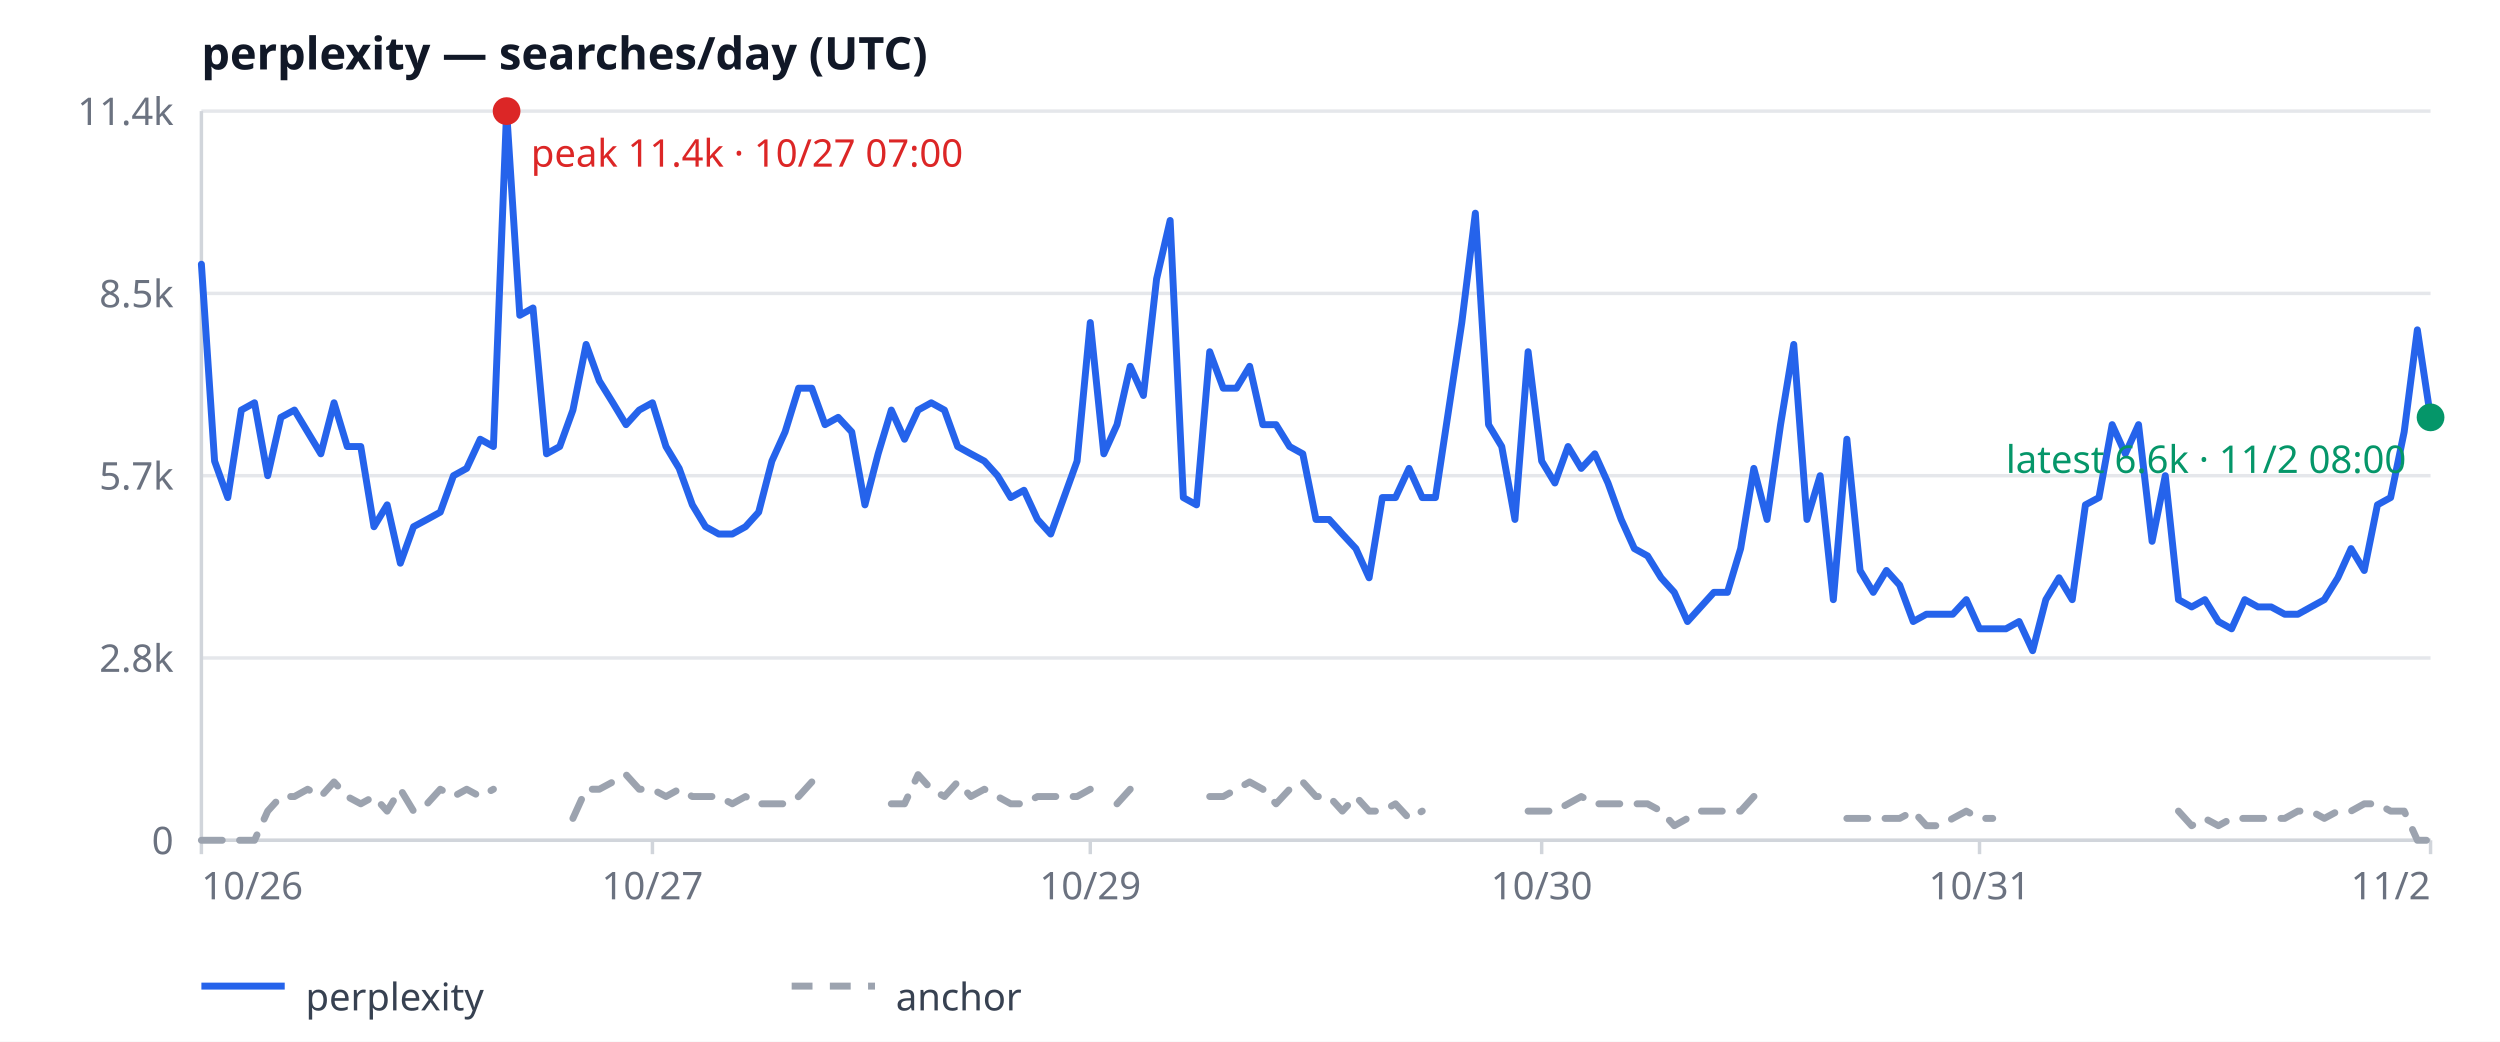
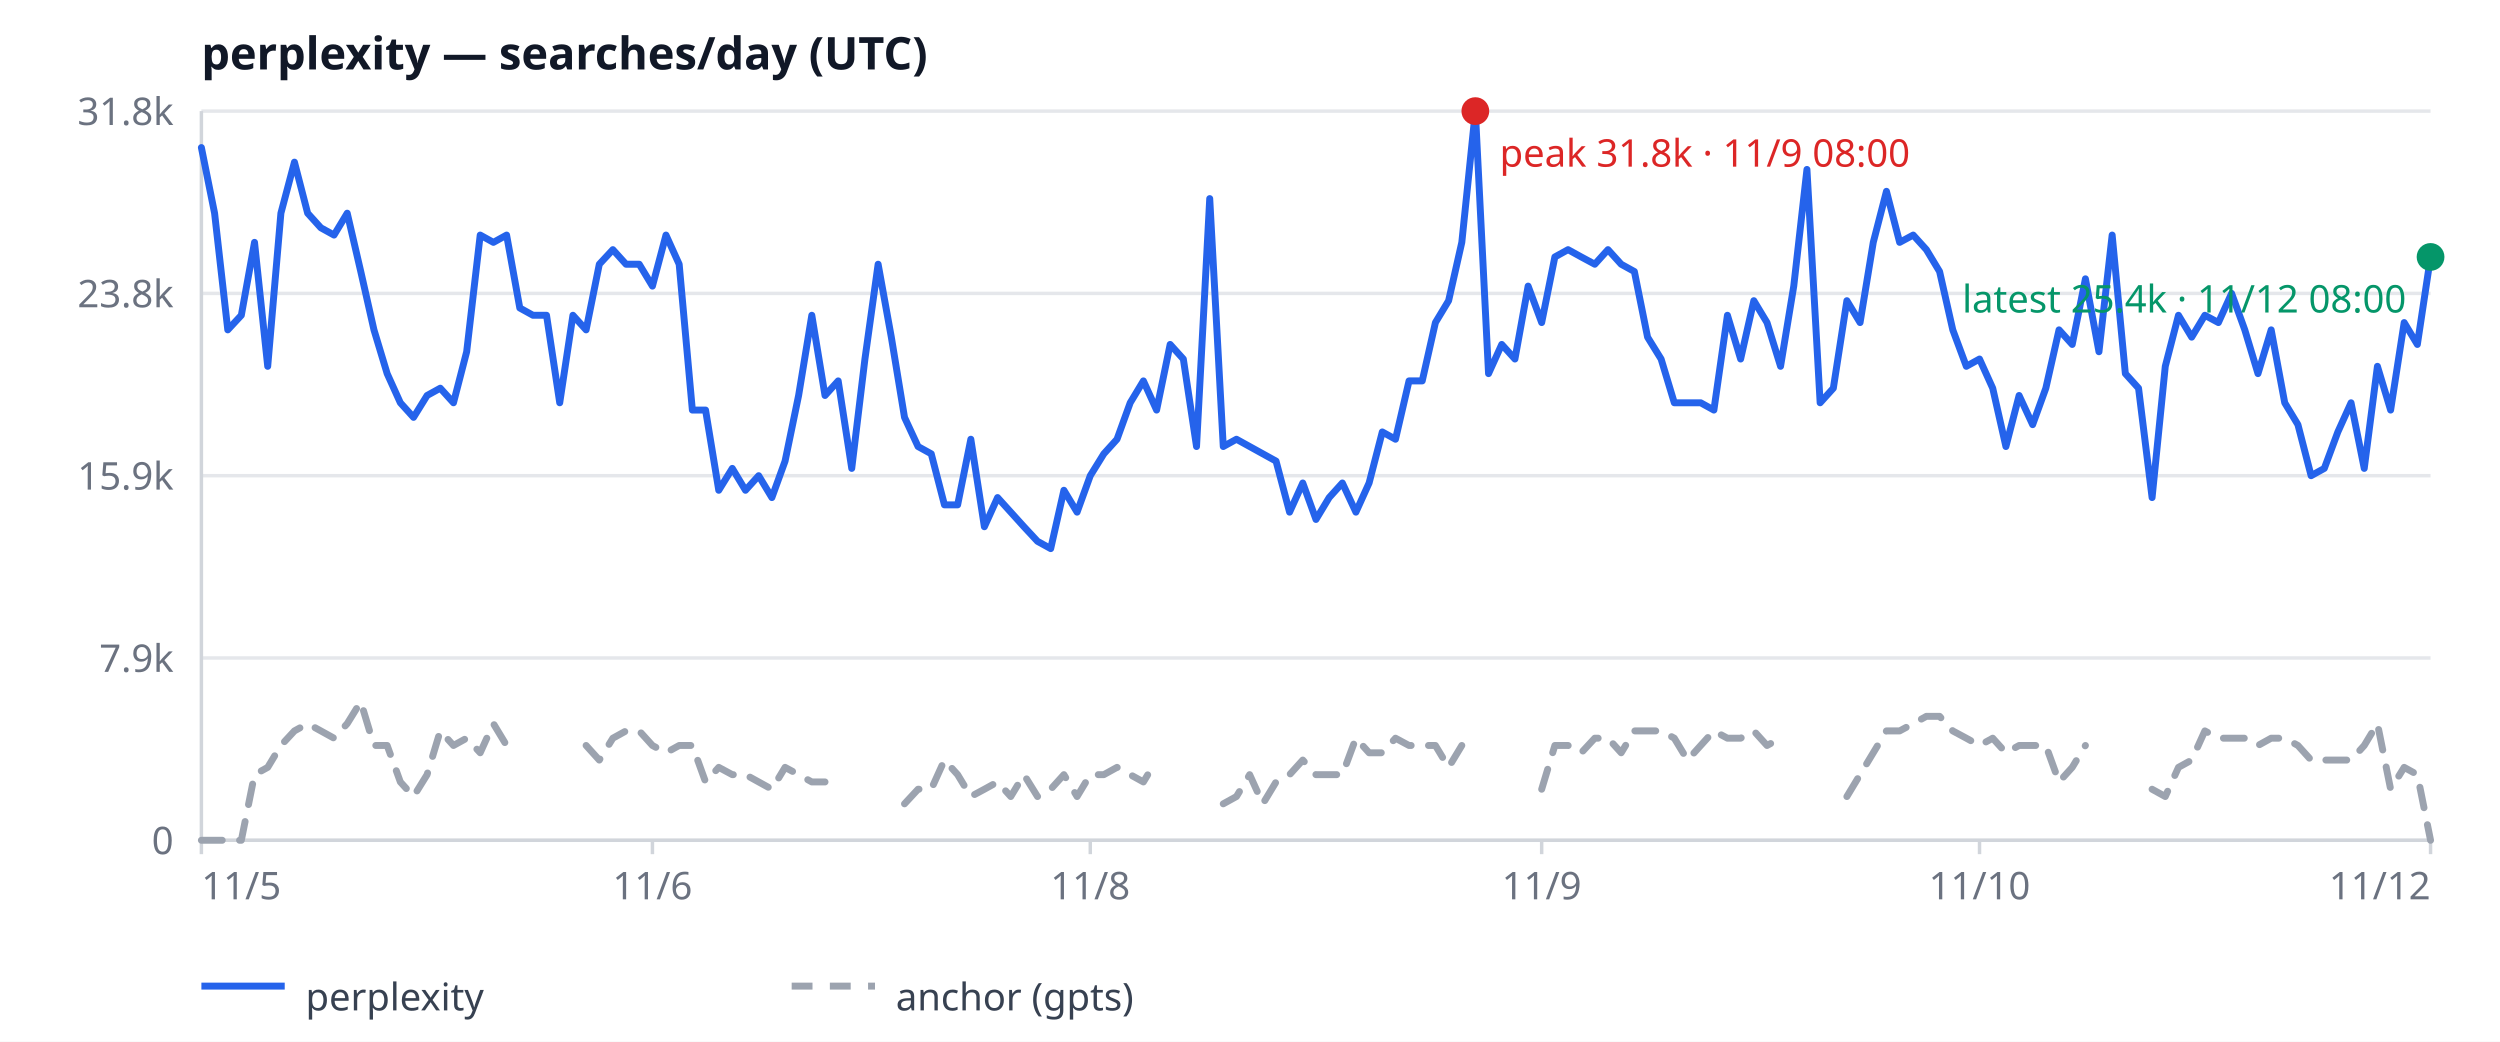
<svg xmlns="http://www.w3.org/2000/svg" width="720" height="300" viewBox="0 0 720 300" role="img" aria-label="perplexity traffic chart (UTC)">
  <rect width="720" height="300" fill="#ffffff" />
  <text x="58" y="20" font-family="system-ui,sans-serif" font-size="13" font-weight="600" fill="#111827">perplexity — searches/day (UTC)</text>
  <line x1="58" y1="242.0" x2="700" y2="242.0" stroke="#e5e7eb" stroke-width="1" />
  <text x="50" y="246.0" text-anchor="end" font-family="system-ui,sans-serif" font-size="11" fill="#6b7280">0</text>
  <line x1="58" y1="189.5" x2="700" y2="189.5" stroke="#e5e7eb" stroke-width="1" />
-   <text x="50" y="193.5" text-anchor="end" font-family="system-ui,sans-serif" font-size="11" fill="#6b7280">2.8k</text>
+   <text x="50" y="193.5" text-anchor="end" font-family="system-ui,sans-serif" font-size="11" fill="#6b7280">7.9k</text>
  <line x1="58" y1="137.0" x2="700" y2="137.0" stroke="#e5e7eb" stroke-width="1" />
-   <text x="50" y="141.0" text-anchor="end" font-family="system-ui,sans-serif" font-size="11" fill="#6b7280">5.7k</text>
+   <text x="50" y="141.0" text-anchor="end" font-family="system-ui,sans-serif" font-size="11" fill="#6b7280">15.9k</text>
  <line x1="58" y1="84.5" x2="700" y2="84.5" stroke="#e5e7eb" stroke-width="1" />
-   <text x="50" y="88.5" text-anchor="end" font-family="system-ui,sans-serif" font-size="11" fill="#6b7280">8.5k</text>
+   <text x="50" y="88.5" text-anchor="end" font-family="system-ui,sans-serif" font-size="11" fill="#6b7280">23.8k</text>
  <line x1="58" y1="32.0" x2="700" y2="32.0" stroke="#e5e7eb" stroke-width="1" />
-   <text x="50" y="36.0" text-anchor="end" font-family="system-ui,sans-serif" font-size="11" fill="#6b7280">11.4k</text>
+   <text x="50" y="36.0" text-anchor="end" font-family="system-ui,sans-serif" font-size="11" fill="#6b7280">31.8k</text>
  <line x1="58.0" y1="242" x2="58.0" y2="246" stroke="#d1d5db" stroke-width="1" />
-   <text class="x-tick" x="58.0" y="259" text-anchor="start" font-family="system-ui,sans-serif" font-size="11" fill="#6b7280">10/26</text>
+   <text class="x-tick" x="58.0" y="259" text-anchor="start" font-family="system-ui,sans-serif" font-size="11" fill="#6b7280">11/5</text>
  <line x1="187.9" y1="242" x2="187.9" y2="246" stroke="#d1d5db" stroke-width="1" />
-   <text class="x-tick" x="187.9" y="259" text-anchor="middle" font-family="system-ui,sans-serif" font-size="11" fill="#6b7280">10/27</text>
+   <text class="x-tick" x="187.9" y="259" text-anchor="middle" font-family="system-ui,sans-serif" font-size="11" fill="#6b7280">11/6</text>
  <line x1="314.0" y1="242" x2="314.0" y2="246" stroke="#d1d5db" stroke-width="1" />
-   <text class="x-tick" x="314.0" y="259" text-anchor="middle" font-family="system-ui,sans-serif" font-size="11" fill="#6b7280">10/29</text>
+   <text class="x-tick" x="314.0" y="259" text-anchor="middle" font-family="system-ui,sans-serif" font-size="11" fill="#6b7280">11/8</text>
  <line x1="444.0" y1="242" x2="444.0" y2="246" stroke="#d1d5db" stroke-width="1" />
-   <text class="x-tick" x="444.0" y="259" text-anchor="middle" font-family="system-ui,sans-serif" font-size="11" fill="#6b7280">10/30</text>
+   <text class="x-tick" x="444.0" y="259" text-anchor="middle" font-family="system-ui,sans-serif" font-size="11" fill="#6b7280">11/9</text>
  <line x1="570.1" y1="242" x2="570.1" y2="246" stroke="#d1d5db" stroke-width="1" />
-   <text class="x-tick" x="570.1" y="259" text-anchor="middle" font-family="system-ui,sans-serif" font-size="11" fill="#6b7280">10/31</text>
+   <text class="x-tick" x="570.1" y="259" text-anchor="middle" font-family="system-ui,sans-serif" font-size="11" fill="#6b7280">11/10</text>
  <line x1="700.0" y1="242" x2="700.0" y2="246" stroke="#d1d5db" stroke-width="1" />
-   <text class="x-tick" x="700.0" y="259" text-anchor="end" font-family="system-ui,sans-serif" font-size="11" fill="#6b7280">11/2</text>
+   <text class="x-tick" x="700.0" y="259" text-anchor="end" font-family="system-ui,sans-serif" font-size="11" fill="#6b7280">11/12</text>
  <line x1="58" y1="32" x2="58" y2="242" stroke="#d1d5db" stroke-width="1" />
  <line x1="58" y1="242" x2="700" y2="242" stroke="#d1d5db" stroke-width="1" />
-   <polyline class="anchor-line" points="58.0,242.0 61.8,242.0 65.6,242.0 69.5,242.0 73.3,242.0 77.1,233.6 80.9,229.4 84.8,229.4 88.6,227.3 92.4,229.4 96.2,225.2 100.0,229.4 103.9,231.5 107.7,229.4 111.5,233.6 115.3,227.3 119.1,233.6 123.0,231.5 126.8,227.3 130.6,229.4 134.4,227.3 138.3,229.4 142.1,227.3" fill="none" stroke="#9ca3af" stroke-width="2" stroke-linejoin="round" stroke-linecap="round" stroke-dasharray="6 5" />
-   <polyline class="anchor-line" points="165.0,235.7 168.8,227.3 172.6,227.3 176.5,225.2 180.3,223.1 184.1,227.3 187.9,227.3 191.8,229.4 195.6,227.3 199.4,229.4 203.2,229.4 207.0,229.4 210.9,231.5 214.7,229.4 218.5,231.5 222.3,231.5 226.1,231.5 230.0,229.4 233.8,225.2" fill="none" stroke="#9ca3af" stroke-width="2" stroke-linejoin="round" stroke-linecap="round" stroke-dasharray="6 5" />
-   <polyline class="anchor-line" points="256.7,231.5 260.5,231.5 264.4,223.1 268.2,227.3 272.0,229.4 275.8,225.2 279.6,229.4 283.5,227.3 287.3,229.4 291.1,231.5 294.9,231.5 298.8,229.4 302.6,229.4 306.4,229.4 310.2,229.4 314.0,227.3" fill="none" stroke="#9ca3af" stroke-width="2" stroke-linejoin="round" stroke-linecap="round" stroke-dasharray="6 5" />
-   <polyline class="anchor-line" points="321.7,231.5 325.5,227.3" fill="none" stroke="#9ca3af" stroke-width="2" stroke-linejoin="round" stroke-linecap="round" stroke-dasharray="6 5" />
-   <polyline class="anchor-line" points="348.4,229.4 352.3,229.4 356.1,227.3 359.9,225.2 363.7,227.3 367.5,231.5 371.4,227.3 375.2,225.2 379.0,229.4 382.8,229.4 386.6,233.6 390.5,229.4 394.3,233.6 398.1,233.6 401.9,231.5 405.8,235.7 409.6,233.6" fill="none" stroke="#9ca3af" stroke-width="2" stroke-linejoin="round" stroke-linecap="round" stroke-dasharray="6 5" />
-   <polyline class="anchor-line" points="440.1,233.6 444.0,233.6 447.8,233.6 451.6,231.5 455.4,229.4 459.3,231.5 463.1,231.5 466.9,231.5 470.7,231.5 474.5,231.5 478.4,233.6 482.2,237.8 486.0,235.7 489.8,233.6 493.6,233.6 497.5,233.6 501.3,233.6 505.1,229.4 508.9,227.3" fill="none" stroke="#9ca3af" stroke-width="2" stroke-linejoin="round" stroke-linecap="round" stroke-dasharray="6 5" />
-   <polyline class="anchor-line" points="531.9,235.7 535.7,235.7 539.5,235.7 543.3,235.7 547.1,235.7 551.0,233.6 554.8,237.8 558.6,237.8 562.4,235.7 566.3,233.6 570.1,235.7 573.9,235.7" fill="none" stroke="#9ca3af" stroke-width="2" stroke-linejoin="round" stroke-linecap="round" stroke-dasharray="6 5" />
-   <polyline class="anchor-line" points="627.4,233.6 631.2,237.8 635.0,235.7 638.9,237.8 642.7,235.7 646.5,235.7 650.3,235.7 654.1,235.7 658.0,235.7 661.8,233.6 665.6,233.6 669.4,235.7 673.3,233.6 677.1,233.6 680.9,231.5 684.7,231.5 688.5,233.6 692.4,233.6 696.2,242.0 700.0,242.0" fill="none" stroke="#9ca3af" stroke-width="2" stroke-linejoin="round" stroke-linecap="round" stroke-dasharray="6 5" />
-   <polyline class="term-line" points="58.0,76.1 61.8,132.8 65.6,143.3 69.5,118.1 73.3,116.0 77.1,137.0 80.9,120.2 84.8,118.1 88.6,124.4 92.4,130.7 96.2,116.0 100.0,128.6 103.9,128.6 107.7,151.7 111.5,145.4 115.3,162.2 119.1,151.7 123.0,149.6 126.8,147.5 130.6,137.0 134.4,134.9 138.3,126.5 142.1,128.6 145.9,32.0 149.7,90.8 153.5,88.7 157.4,130.7 161.2,128.6 165.0,118.1 168.8,99.2 172.6,109.7 176.5,116.0 180.3,122.3 184.1,118.1 187.9,116.0 191.8,128.6 195.6,134.9 199.4,145.4 203.2,151.7 207.0,153.8 210.9,153.8 214.7,151.7 218.5,147.5 222.3,132.8 226.1,124.4 230.0,111.8 233.8,111.8 237.6,122.3 241.4,120.2 245.3,124.4 249.1,145.4 252.9,130.7 256.7,118.1 260.5,126.5 264.4,118.1 268.2,116.0 272.0,118.1 275.8,128.6 279.6,130.7 283.5,132.8 287.3,137.0 291.1,143.3 294.9,141.2 298.8,149.6 302.6,153.8 306.4,143.3 310.2,132.8 314.0,92.9 317.9,130.7 321.7,122.3 325.5,105.5 329.3,113.9 333.1,80.3 337.0,63.5 340.8,143.3 344.6,145.4 348.4,101.3 352.3,111.8 356.1,111.8 359.9,105.5 363.7,122.3 367.5,122.3 371.4,128.6 375.2,130.7 379.0,149.6 382.8,149.6 386.6,153.8 390.5,158.0 394.3,166.4 398.1,143.3 401.9,143.3 405.8,134.9 409.6,143.3 413.4,143.3 417.2,118.1 421.0,92.9 424.9,61.4 428.7,122.3 432.5,128.6 436.3,149.6 440.1,101.3 444.0,132.8 447.8,139.1 451.6,128.6 455.4,134.9 459.3,130.7 463.1,139.1 466.9,149.6 470.7,158.0 474.5,160.1 478.4,166.4 482.2,170.6 486.0,179.0 489.8,174.8 493.6,170.6 497.5,170.6 501.3,158.0 505.1,134.9 508.9,149.6 512.8,122.3 516.6,99.2 520.4,149.6 524.2,137.0 528.0,172.7 531.9,126.5 535.7,164.3 539.5,170.6 543.3,164.3 547.1,168.5 551.0,179.0 554.8,176.9 558.6,176.9 562.4,176.9 566.3,172.7 570.1,181.1 573.9,181.1 577.7,181.1 581.5,179.0 585.4,187.4 589.2,172.7 593.0,166.4 596.8,172.7 600.6,145.4 604.5,143.3 608.3,122.3 612.1,130.7 615.9,122.3 619.8,155.9 623.6,137.0 627.4,172.7 631.2,174.8 635.0,172.7 638.9,179.0 642.7,181.1 646.5,172.7 650.3,174.8 654.1,174.8 658.0,176.9 661.8,176.9 665.6,174.8 669.4,172.7 673.3,166.4 677.1,158.0 680.9,164.3 684.7,145.4 688.5,143.3 692.4,124.4 696.2,95.0 700.0,120.2" fill="none" stroke="#2563eb" stroke-width="2" stroke-linejoin="round" stroke-linecap="round" />
-   <circle cx="145.9" cy="32.0" r="4" fill="#dc2626" />
-   <text x="152.9" y="48.0" font-family="system-ui,sans-serif" font-size="11" fill="#dc2626">peak 11.4k · 10/27 07:00</text>
-   <circle cx="700.0" cy="120.2" r="4" fill="#059669" />
-   <text x="693.0" y="136.2" text-anchor="end" font-family="system-ui,sans-serif" font-size="11" fill="#059669">latest 6.6k · 11/2 08:00</text>
+   <polyline class="anchor-line" points="58.0,242.0 61.8,242.0 65.6,242.0 69.5,242.0 73.3,223.1 77.1,221.0 80.9,214.7 84.8,210.5 88.6,208.4 92.4,210.5 96.2,212.6 100.0,208.4 103.9,202.1 107.7,214.7 111.5,214.7 115.3,225.2 119.1,229.4 123.0,223.1 126.8,210.5 130.6,214.7 134.4,212.6 138.3,216.8 142.1,208.4 145.9,214.7" fill="none" stroke="#9ca3af" stroke-width="2" stroke-linejoin="round" stroke-linecap="round" stroke-dasharray="6 5" />
+   <polyline class="anchor-line" points="168.8,214.7 172.6,218.9 176.5,212.6 180.3,210.5 184.1,210.5 187.9,214.7 191.8,216.8 195.6,214.7 199.4,214.7 203.2,225.2 207.0,221.0 210.9,223.1 214.7,223.1 218.5,225.2 222.3,227.3 226.1,221.0 230.0,223.1 233.8,225.2 237.6,225.2" fill="none" stroke="#9ca3af" stroke-width="2" stroke-linejoin="round" stroke-linecap="round" stroke-dasharray="6 5" />
+   <polyline class="anchor-line" points="260.5,231.5 264.4,227.3 268.2,227.3 272.0,218.9 275.8,223.1 279.6,229.4 283.5,227.3 287.3,225.2 291.1,229.4 294.9,223.1 298.8,229.4 302.6,227.3 306.4,223.1 310.2,229.4 314.0,223.1 317.9,223.1 321.7,221.0 325.5,223.1 329.3,225.2 333.1,218.9" fill="none" stroke="#9ca3af" stroke-width="2" stroke-linejoin="round" stroke-linecap="round" stroke-dasharray="6 5" />
+   <polyline class="anchor-line" points="352.3,231.5 356.1,229.4 359.9,223.1 363.7,231.5 367.5,225.2 371.4,223.1 375.2,218.9 379.0,223.1 382.8,223.1 386.6,223.1 390.5,212.6 394.3,216.8 398.1,216.8 401.9,212.6 405.8,214.7 409.6,214.7 413.4,214.7 417.2,221.0 421.0,214.7" fill="none" stroke="#9ca3af" stroke-width="2" stroke-linejoin="round" stroke-linecap="round" stroke-dasharray="6 5" />
+   <polyline class="anchor-line" points="444.0,227.3 447.8,214.7 451.6,214.7 455.4,216.8 459.3,212.6 463.1,212.6 466.9,216.8 470.7,210.5 474.5,210.5 478.4,210.5 482.2,212.6 486.0,218.9 489.8,214.7 493.6,210.5 497.5,212.6 501.3,212.6 505.1,210.5 508.9,214.7 512.8,212.6" fill="none" stroke="#9ca3af" stroke-width="2" stroke-linejoin="round" stroke-linecap="round" stroke-dasharray="6 5" />
+   <polyline class="anchor-line" points="531.9,229.4 535.7,223.1 539.5,216.8 543.3,210.5 547.1,210.5 551.0,208.4 554.8,206.3 558.6,206.3 562.4,210.5 566.3,212.6 570.1,214.7 573.9,212.6 577.7,216.8 581.5,214.7 585.4,214.7 589.2,214.7 593.0,225.2 596.8,221.0 600.6,214.7" fill="none" stroke="#9ca3af" stroke-width="2" stroke-linejoin="round" stroke-linecap="round" stroke-dasharray="6 5" />
+   <polyline class="anchor-line" points="619.8,227.3 623.6,229.4 627.4,221.0 631.2,218.9 635.0,210.5 638.9,212.6 642.7,212.6 646.5,212.6 650.3,214.7 654.1,212.6 658.0,212.6 661.8,214.7 665.6,218.9 669.4,218.9 673.3,218.9 677.1,218.9 680.9,214.7 684.7,208.4 688.5,227.3 692.4,221.0 696.2,223.1 700.0,242.0" fill="none" stroke="#9ca3af" stroke-width="2" stroke-linejoin="round" stroke-linecap="round" stroke-dasharray="6 5" />
+   <polyline class="term-line" points="58.0,42.5 61.8,61.4 65.6,95.0 69.5,90.8 73.3,69.8 77.1,105.5 80.9,61.4 84.8,46.7 88.6,61.4 92.4,65.6 96.2,67.7 100.0,61.4 103.9,78.2 107.7,95.0 111.5,107.6 115.3,116.0 119.1,120.2 123.0,113.9 126.8,111.8 130.6,116.0 134.4,101.3 138.3,67.7 142.1,69.8 145.9,67.7 149.7,88.7 153.5,90.8 157.4,90.8 161.2,116.0 165.0,90.8 168.8,95.0 172.6,76.1 176.5,71.9 180.3,76.1 184.1,76.1 187.9,82.4 191.8,67.7 195.6,76.1 199.4,118.1 203.2,118.1 207.0,141.2 210.9,134.9 214.7,141.2 218.5,137.0 222.3,143.3 226.1,132.8 230.0,113.9 233.8,90.8 237.6,113.9 241.4,109.7 245.3,134.9 249.1,103.4 252.9,76.1 256.7,97.1 260.5,120.2 264.4,128.6 268.2,130.7 272.0,145.4 275.8,145.4 279.6,126.5 283.5,151.7 287.3,143.3 291.1,147.5 294.9,151.7 298.8,155.9 302.6,158.0 306.4,141.2 310.2,147.5 314.0,137.0 317.9,130.7 321.7,126.5 325.5,116.0 329.3,109.7 333.1,118.1 337.0,99.2 340.8,103.4 344.6,128.6 348.4,57.2 352.3,128.6 356.1,126.5 359.9,128.6 363.7,130.7 367.5,132.8 371.4,147.5 375.2,139.1 379.0,149.6 382.8,143.3 386.6,139.1 390.5,147.5 394.3,139.1 398.1,124.4 401.9,126.5 405.8,109.7 409.6,109.7 413.4,92.9 417.2,86.6 421.0,69.8 424.9,32.0 428.7,107.6 432.5,99.2 436.3,103.4 440.1,82.4 444.0,92.9 447.8,74.0 451.6,71.9 455.4,74.0 459.3,76.1 463.1,71.9 466.9,76.1 470.7,78.2 474.5,97.1 478.4,103.4 482.2,116.0 486.0,116.0 489.8,116.0 493.6,118.1 497.5,90.8 501.3,103.4 505.1,86.6 508.9,92.9 512.8,105.5 516.6,82.4 520.4,48.8 524.2,116.0 528.0,111.8 531.9,86.6 535.7,92.9 539.5,69.8 543.3,55.1 547.1,69.8 551.0,67.7 554.8,71.9 558.6,78.2 562.4,95.0 566.3,105.5 570.1,103.4 573.9,111.8 577.7,128.6 581.5,113.9 585.4,122.3 589.2,111.8 593.0,95.0 596.8,99.2 600.6,80.3 604.5,101.3 608.3,67.7 612.1,107.6 615.9,111.8 619.8,143.3 623.6,105.5 627.4,90.8 631.2,97.1 635.0,90.8 638.9,92.9 642.7,84.5 646.5,95.0 650.3,107.6 654.1,95.0 658.0,116.0 661.8,122.3 665.6,137.0 669.4,134.9 673.3,124.4 677.1,116.0 680.9,134.9 684.7,105.5 688.5,118.1 692.4,92.9 696.2,99.2 700.0,74.0" fill="none" stroke="#2563eb" stroke-width="2" stroke-linejoin="round" stroke-linecap="round" />
+   <circle cx="424.9" cy="32.0" r="4" fill="#dc2626" />
+   <text x="431.9" y="48.0" font-family="system-ui,sans-serif" font-size="11" fill="#dc2626">peak 31.8k · 11/9 08:00</text>
+   <circle cx="700.0" cy="74.0" r="4" fill="#059669" />
+   <text x="693.0" y="90.0" text-anchor="end" font-family="system-ui,sans-serif" font-size="11" fill="#059669">latest 25.4k · 11/12 08:00</text>
  <g font-family="system-ui,sans-serif" font-size="11" fill="#374151">
    <line x1="58" y1="284" x2="82" y2="284" stroke="#2563eb" stroke-width="2" />
    <text x="88" y="291">perplexity</text>
    <line x1="228" y1="284" x2="252" y2="284" stroke="#9ca3af" stroke-width="2" stroke-dasharray="6 5" />
-     <text x="258" y="291">anchor</text>
+     <text x="258" y="291">anchor (gpts)</text>
  </g>
</svg>
